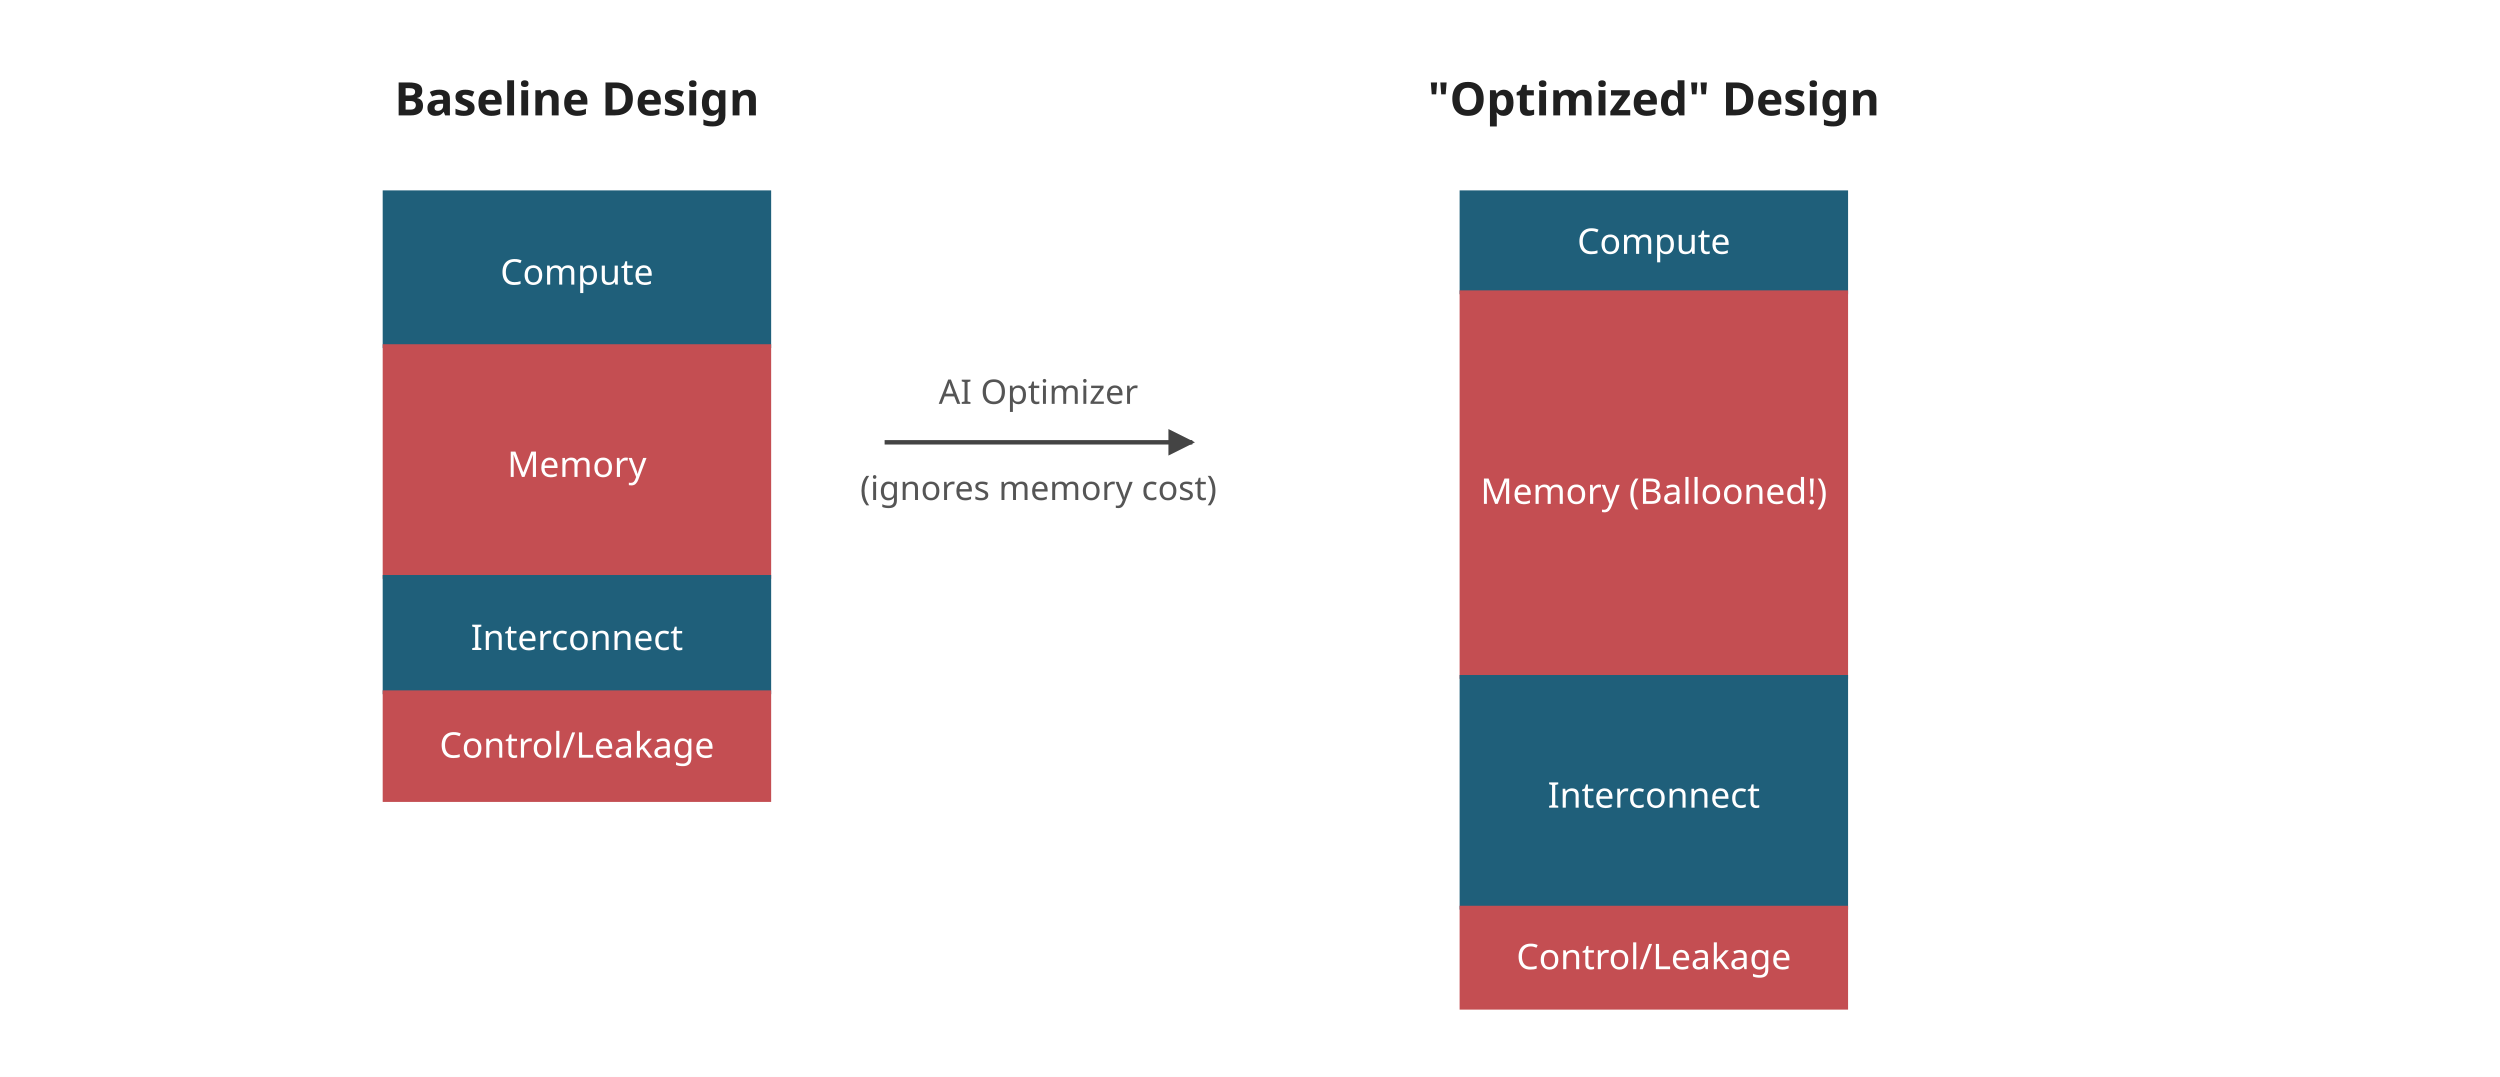
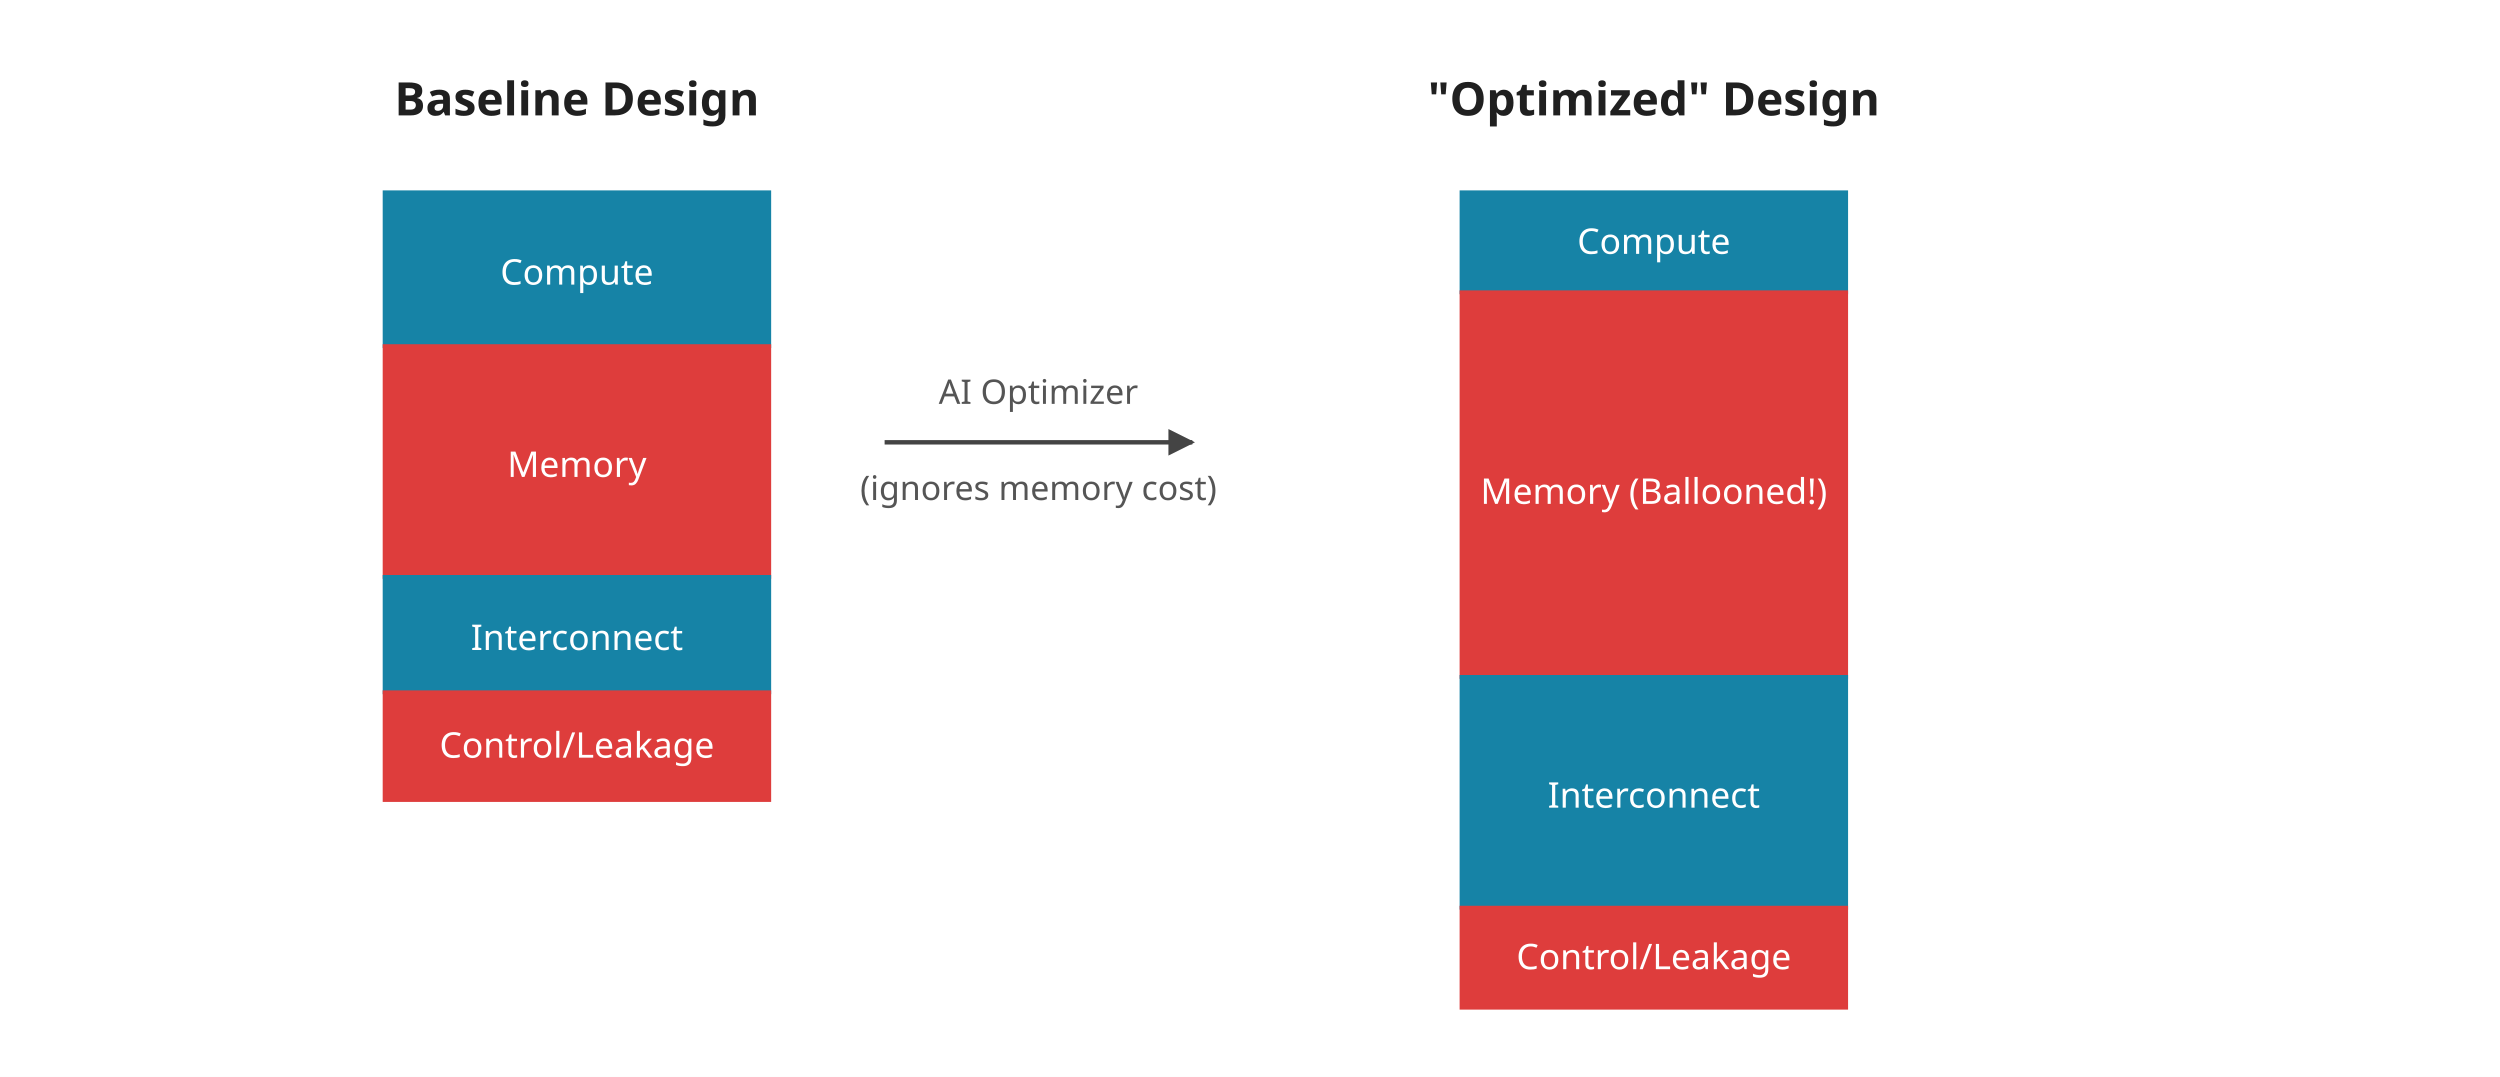
<svg xmlns="http://www.w3.org/2000/svg" viewBox="50 70 650 280" role="img">
  <defs>
    <marker id="arrow" viewBox="0 0 10 10" refX="9" refY="5" markerWidth="6" markerHeight="6" orient="auto-start-reverse">
      <path d="M 0 0 L 10 5 L 0 10 z" fill="#444444" />
    </marker>
    <style>
      .font { font-family: sans-serif; }
      .title { font-size: 16px; font-weight: 700; fill: #202020; }
      .label { font-size: 14.4px; font-weight: 700; fill: #202020; }
      .label-white { font-size: 14.4px; font-weight: 700; fill: #FFFFFF; }
      .small { font-size: 9.2px; fill: #303030; }
      .small-white { font-size: 9.2px; fill: #FFFFFF; }
      .center { font-size: 12.0px; font-weight: 700; fill: #202020; }
-       .note { font-size: 10.4px; font-weight: 700; fill: #1F5F7A; }
+       .note { font-size: 10.4px; font-weight: 700; fill: #1683A6; }
      .muted { font-size: 8.8px; fill: #555555; }
      .line { stroke: #444444; stroke-width: 1.15; fill: none; }
      .line-dashed { stroke: #444444; stroke-width: 1.15; fill: none; stroke-dasharray: 4,4; }
      .thin { stroke: #6F7E86; stroke-width: 1.05; fill: none; }
      .arrow-end { marker-end: url(#arrow); }
    </style>
  </defs>
  <rect x="50" y="70" width="650" height="280" fill="#FFFFFF" />
  <g class="font">
  </g>
  <g class="font">
    <text class="center" x="200" y="100" text-anchor="middle">Baseline Design</text>
-     <rect x="150" y="120" width="100" height="40" fill="#1F5F7A" stroke="#1F5F7A" />
+     <rect x="150" y="120" width="100" height="40" fill="#1683A6" stroke="#1683A6" />
    <text class="small-white" x="200" y="144" text-anchor="middle">Compute</text>
-     <rect x="150" y="160" width="100" height="60" fill="#C44E52" stroke="#C44E52" />
+     <rect x="150" y="160" width="100" height="60" fill="#DE3D3C" stroke="#DE3D3C" />
    <text class="small-white" x="200" y="194" text-anchor="middle">Memory</text>
-     <rect x="150" y="220" width="100" height="30" fill="#1F5F7A" stroke="#1F5F7A" />
+     <rect x="150" y="220" width="100" height="30" fill="#1683A6" stroke="#1683A6" />
    <text class="small-white" x="200" y="239" text-anchor="middle">Interconnect</text>
-     <rect x="150" y="250" width="100" height="28" fill="#C44E52" stroke="#C44E52" />
+     <rect x="150" y="250" width="100" height="28" fill="#DE3D3C" stroke="#DE3D3C" />
    <text class="small-white" x="200" y="267" text-anchor="middle">Control/Leakage</text>
  </g>
  <path class="line arrow-end" d="M 280 185 L 360 185" />
  <text class="font muted" x="320" y="175" text-anchor="middle">AI Optimizer</text>
  <text class="font muted" x="320" y="200" text-anchor="middle">(ignores memory cost)</text>
  <g class="font">
    <text class="center" x="480" y="100" text-anchor="middle">"Optimized" Design</text>
-     <rect x="430" y="120" width="100" height="26" fill="#1F5F7A" stroke="#1F5F7A" />
+     <rect x="430" y="120" width="100" height="26" fill="#1683A6" stroke="#1683A6" />
    <text class="small-white" x="480" y="136" text-anchor="middle">Compute</text>
-     <rect x="430" y="146" width="100" height="100" fill="#C44E52" stroke="#C44E52" />
+     <rect x="430" y="146" width="100" height="100" fill="#DE3D3C" stroke="#DE3D3C" />
    <text class="small-white" x="480" y="201" text-anchor="middle">Memory (Ballooned!)</text>
-     <rect x="430" y="246" width="100" height="60" fill="#1F5F7A" stroke="#1F5F7A" />
+     <rect x="430" y="246" width="100" height="60" fill="#1683A6" stroke="#1683A6" />
    <text class="small-white" x="480" y="280" text-anchor="middle">Interconnect</text>
-     <rect x="430" y="306" width="100" height="26" fill="#C44E52" stroke="#C44E52" />
+     <rect x="430" y="306" width="100" height="26" fill="#DE3D3C" stroke="#DE3D3C" />
    <text class="small-white" x="480" y="322" text-anchor="middle">Control/Leakage</text>
  </g>
</svg>
